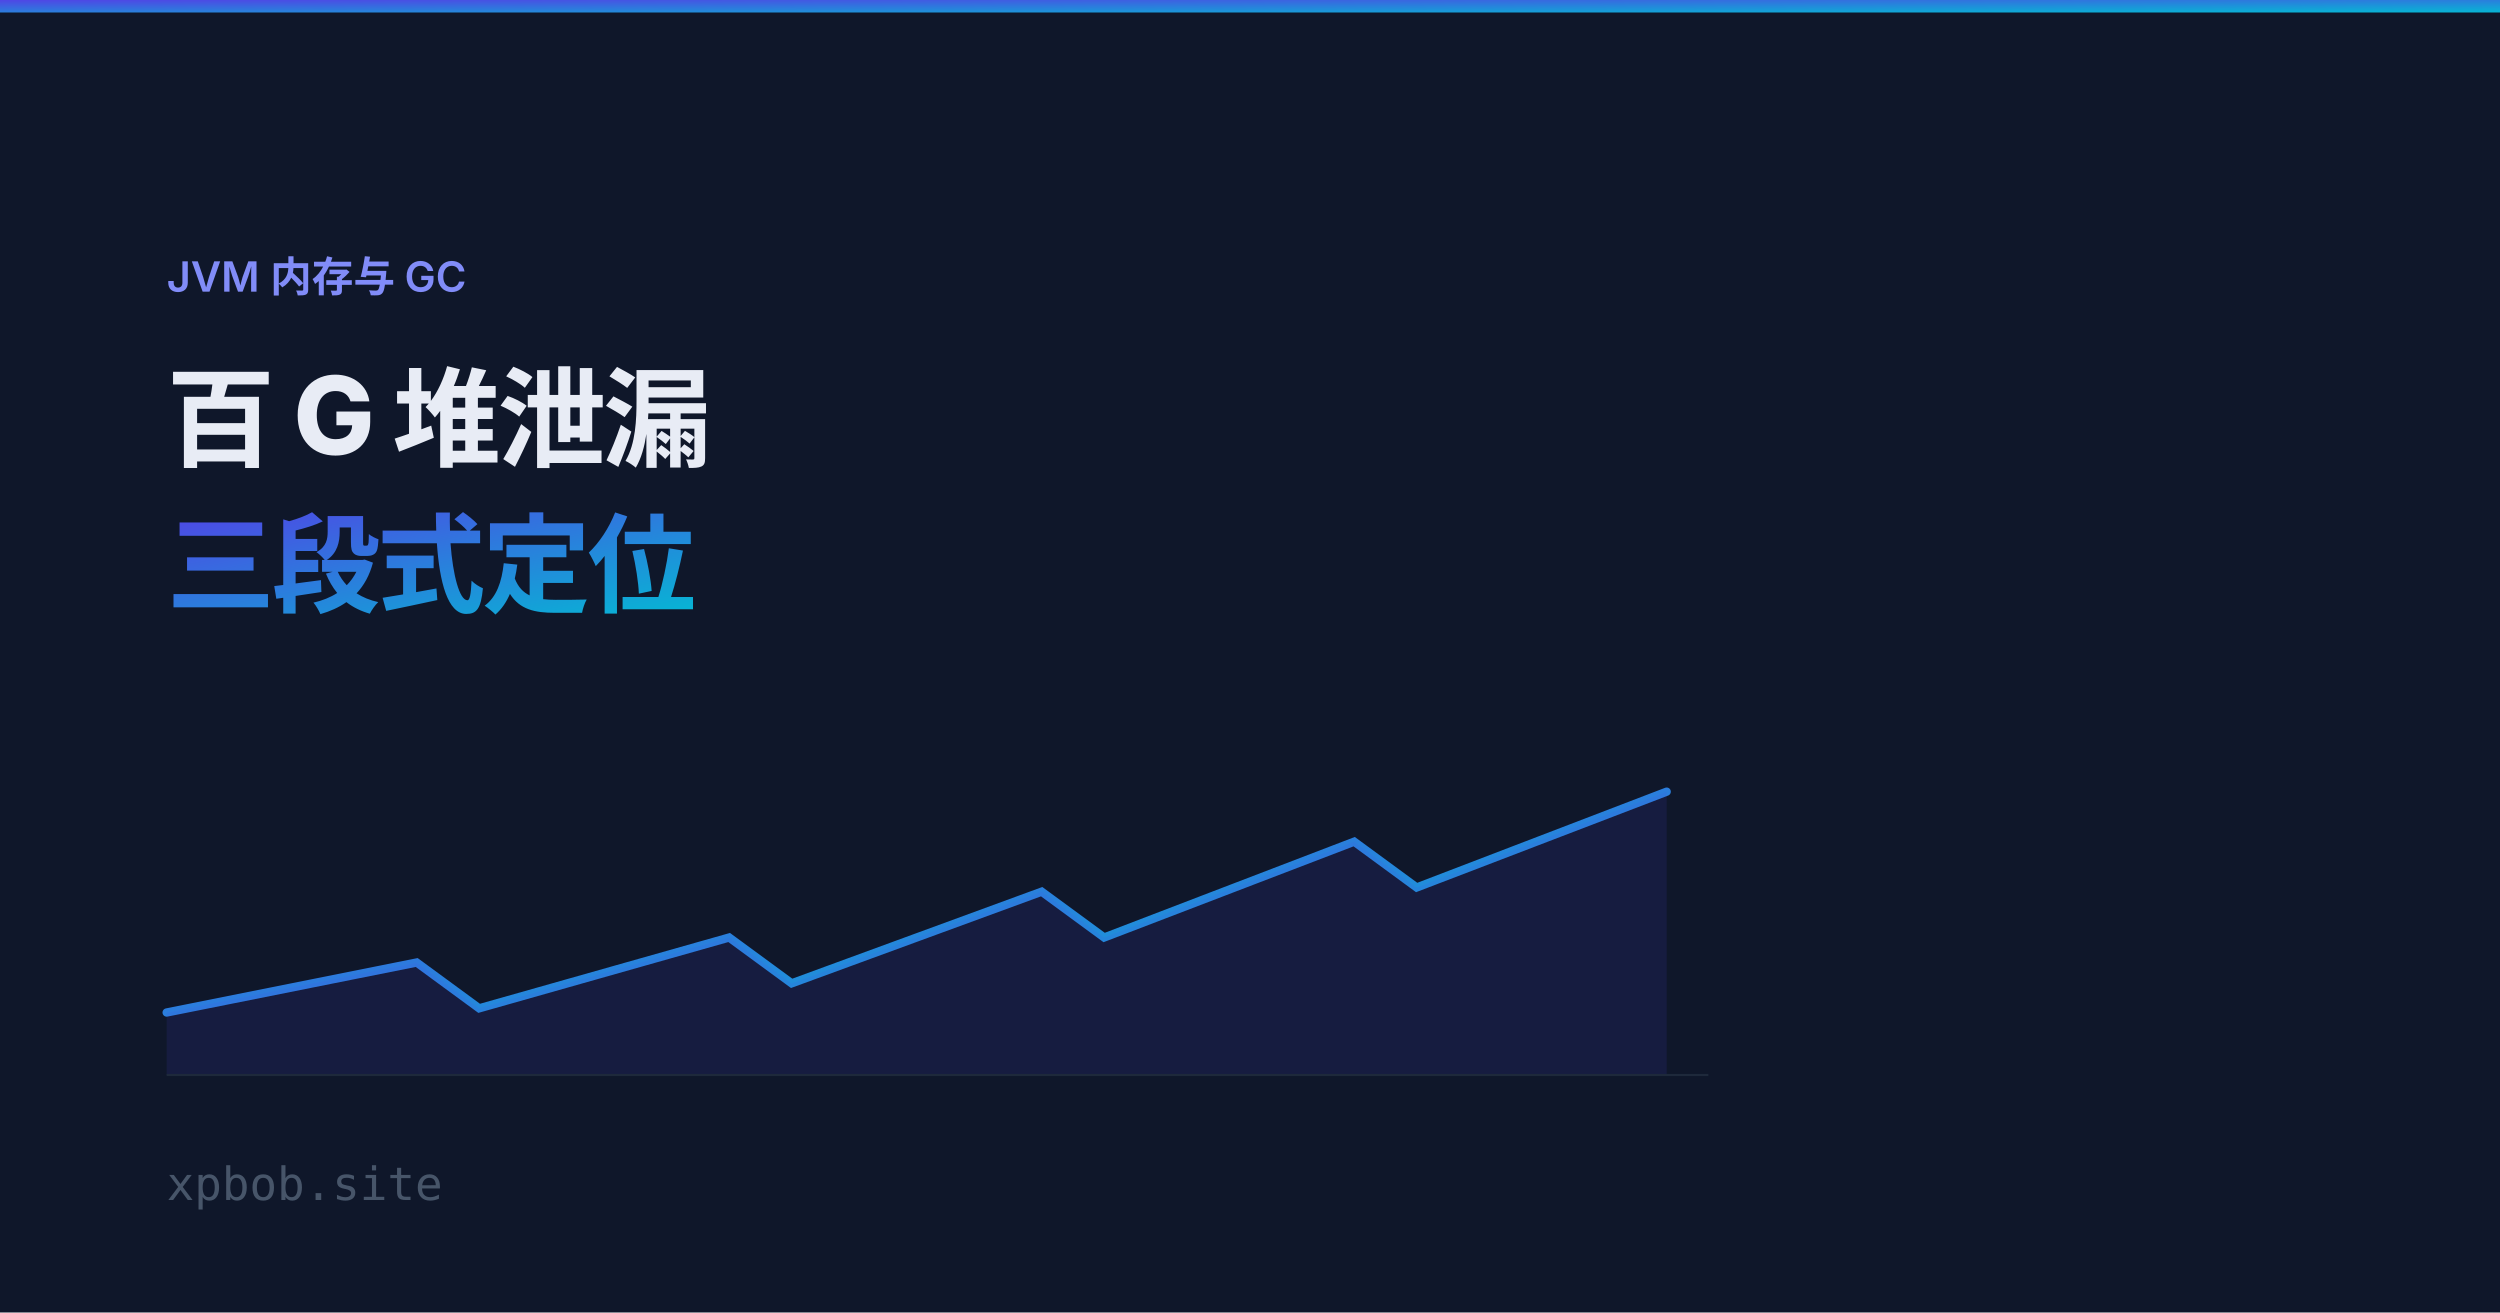
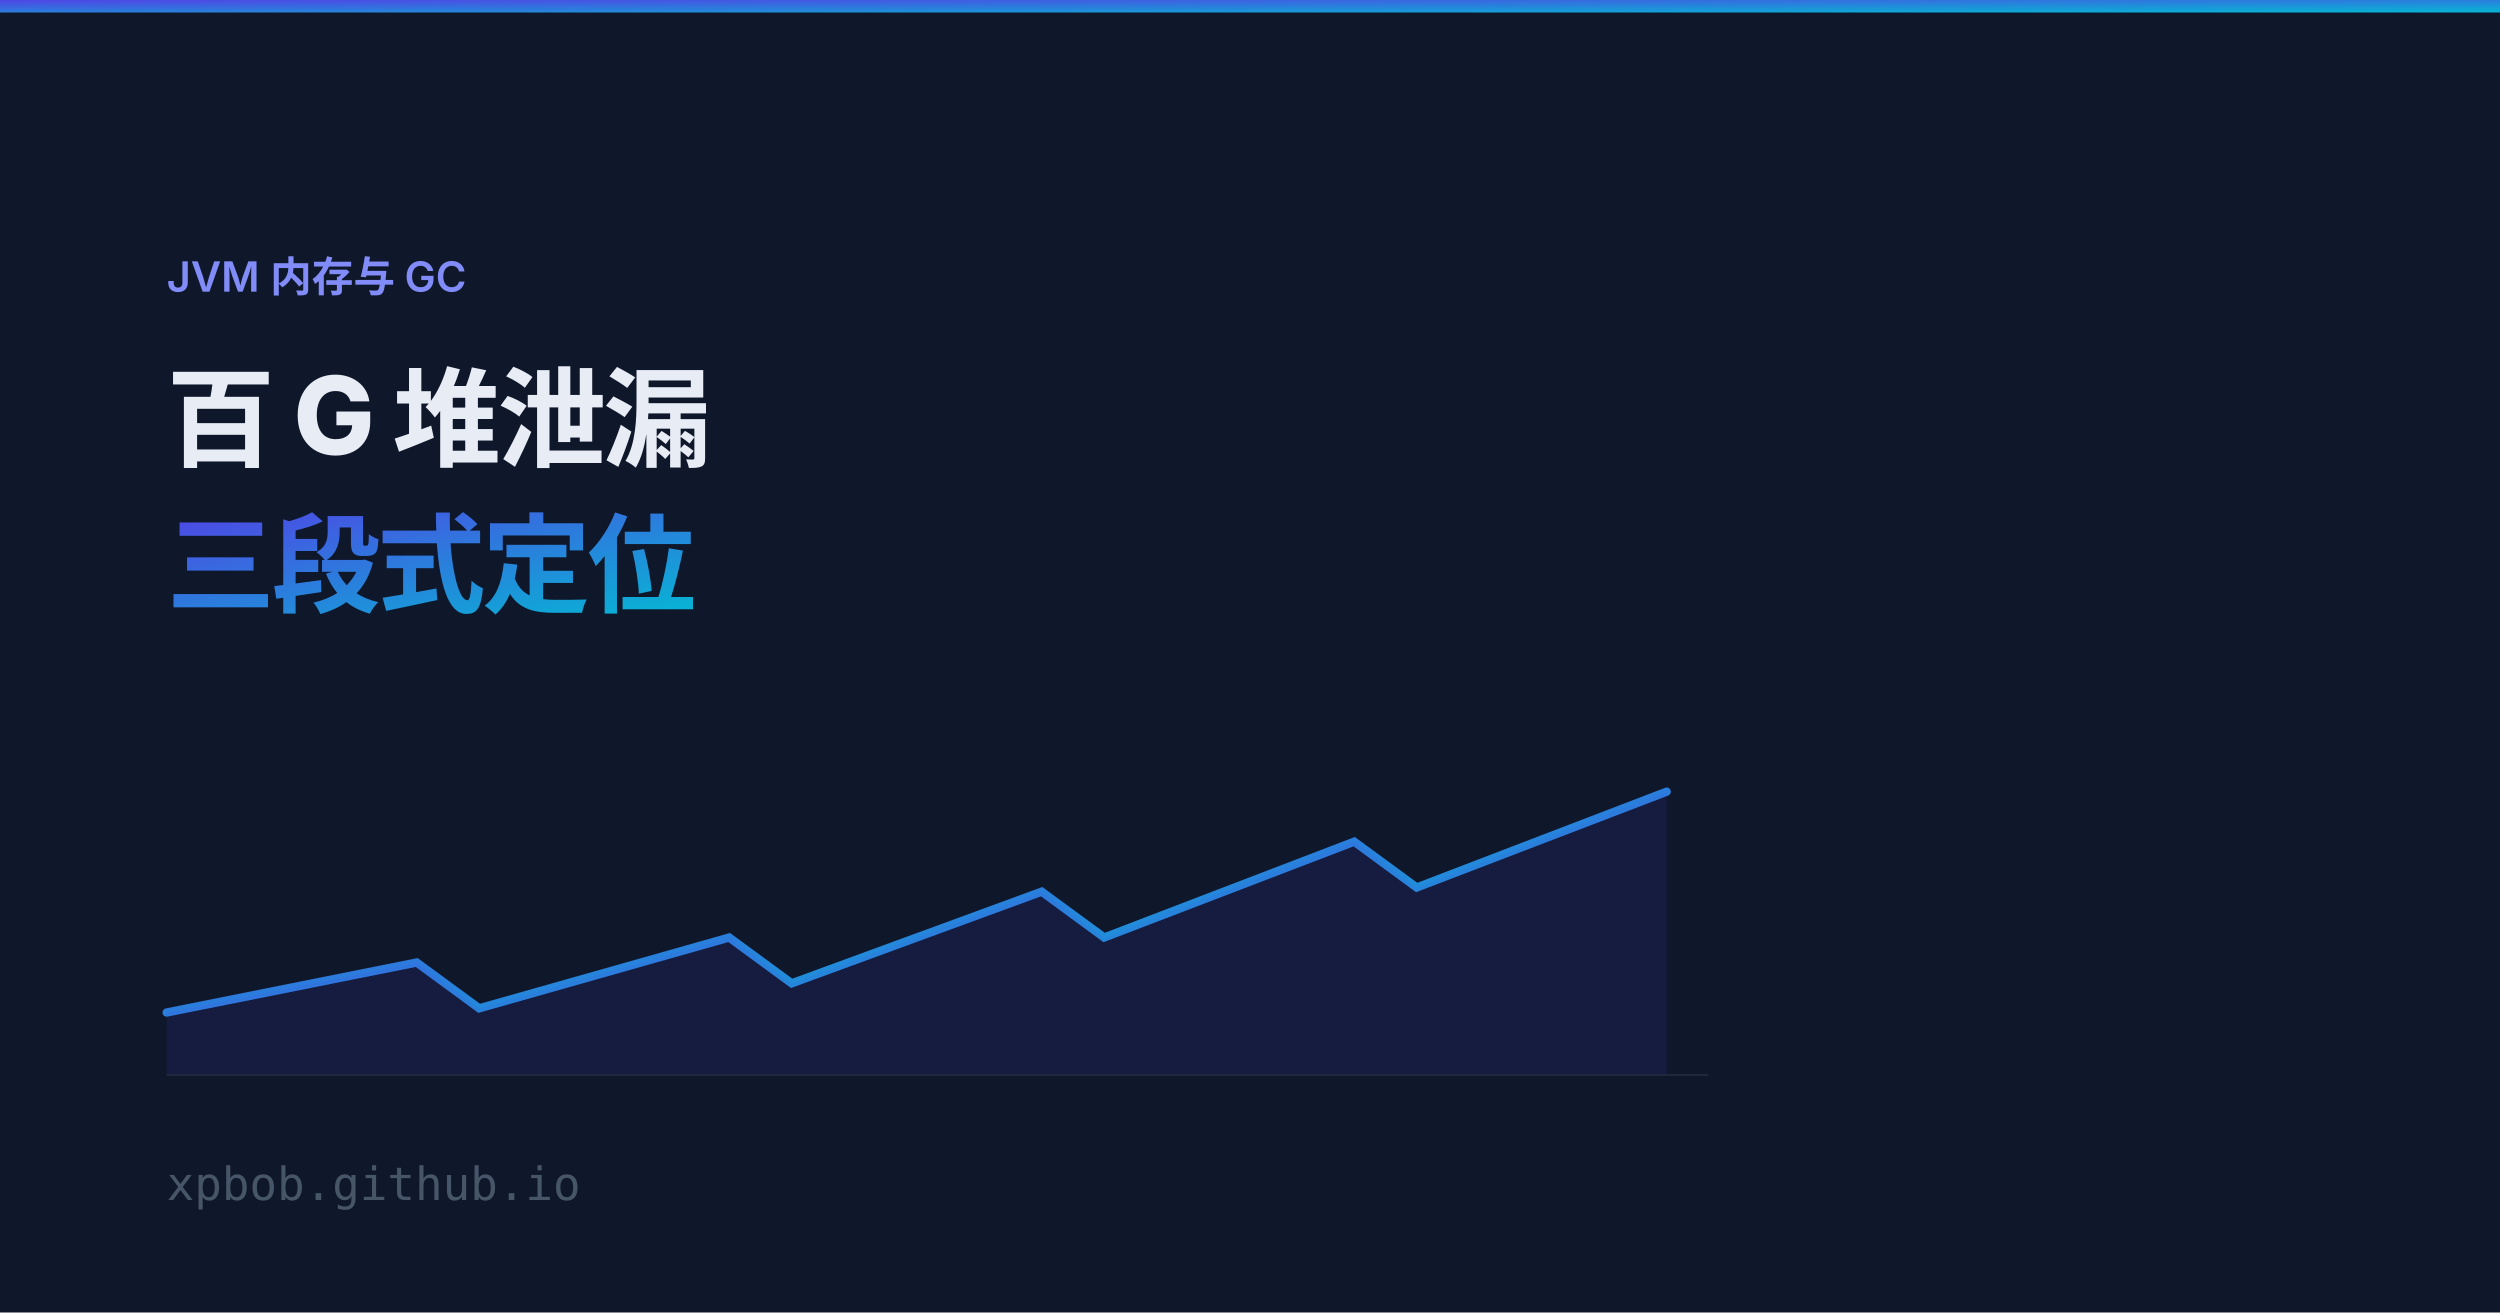
<svg xmlns="http://www.w3.org/2000/svg" viewBox="0 0 1200 630" width="1200" height="630">
  <defs>
    <linearGradient id="acc" x1="0" y1="0" x2="1" y2="1">
      <stop offset="0" stop-color="#4f46e5" />
      <stop offset="1" stop-color="#06b6d4" />
    </linearGradient>
  </defs>
  <rect width="1200" height="630" fill="#0f172a" />
  <rect x="0" y="0" width="1200" height="6" fill="url(#acc)" />
  <text x="80" y="140" font-family="-apple-system,PingFang SC,sans-serif" font-size="20" fill="#818cf8" font-weight="600">JVM 内存与 GC</text>
  <text x="80" y="220" font-family="-apple-system,PingFang SC,sans-serif" font-size="52" font-weight="800" fill="#e8ecf5" letter-spacing="-1.5">百 G 堆泄漏</text>
  <text y="290" x="80" font-family="-apple-system,PingFang SC,sans-serif" font-size="52" font-weight="800" fill="url(#acc)" letter-spacing="-1.5">三段式定位</text>
  <g transform="translate(80 366)" fill="none" stroke-linecap="round">
    <path d="M0 120 L120 96 L150 118 L270 84 L300 106 L420 62 L450 84 L570 38 L600 60 L720 14" stroke="url(#acc)" stroke-width="4" />
    <path d="M0 120 L120 96 L150 118 L270 84 L300 106 L420 62 L450 84 L570 38 L600 60 L720 14 L720 150 L0 150 Z" fill="#4f46e5" fill-opacity=".12" stroke="none" />
  </g>
  <g transform="translate(80 366)" stroke="#1e293b" stroke-width="1">
    <path d="M0 150H740" />
  </g>
  <text x="80" y="576" font-family="ui-monospace,Menlo,monospace" font-size="22" fill="#475569">
-     xpbob.site</text>
+     xpbob.github.io</text>
</svg>
